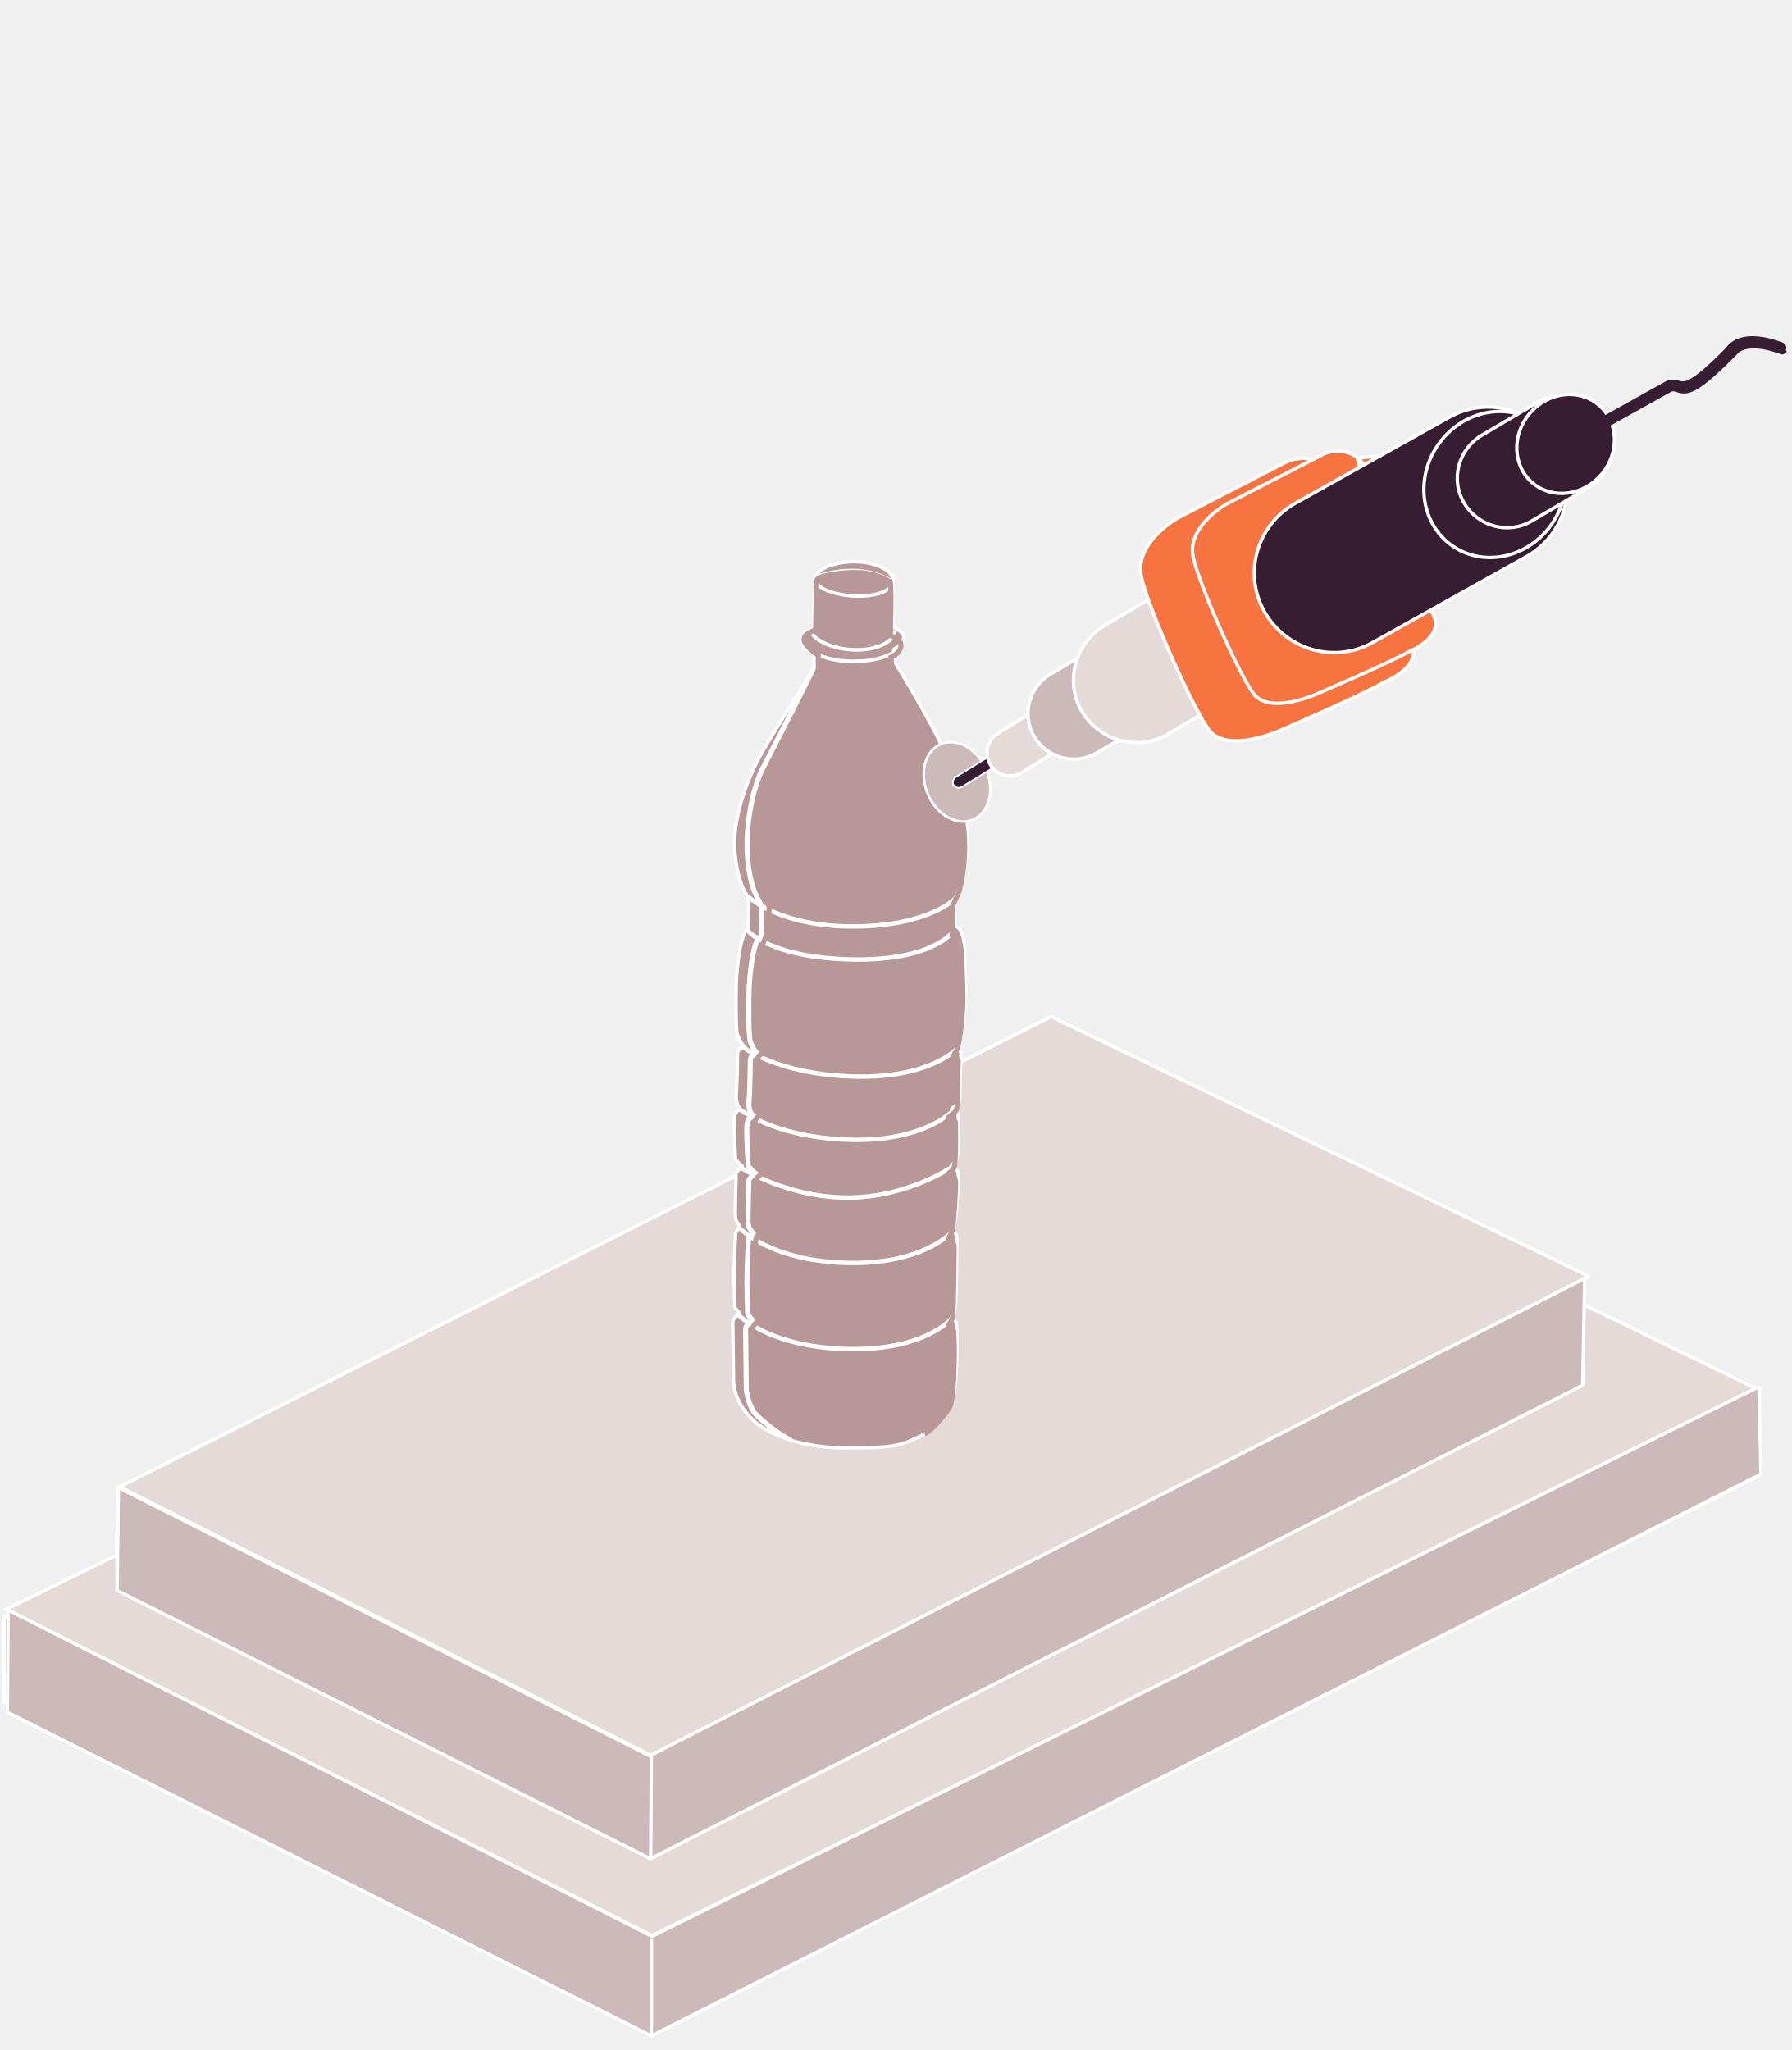
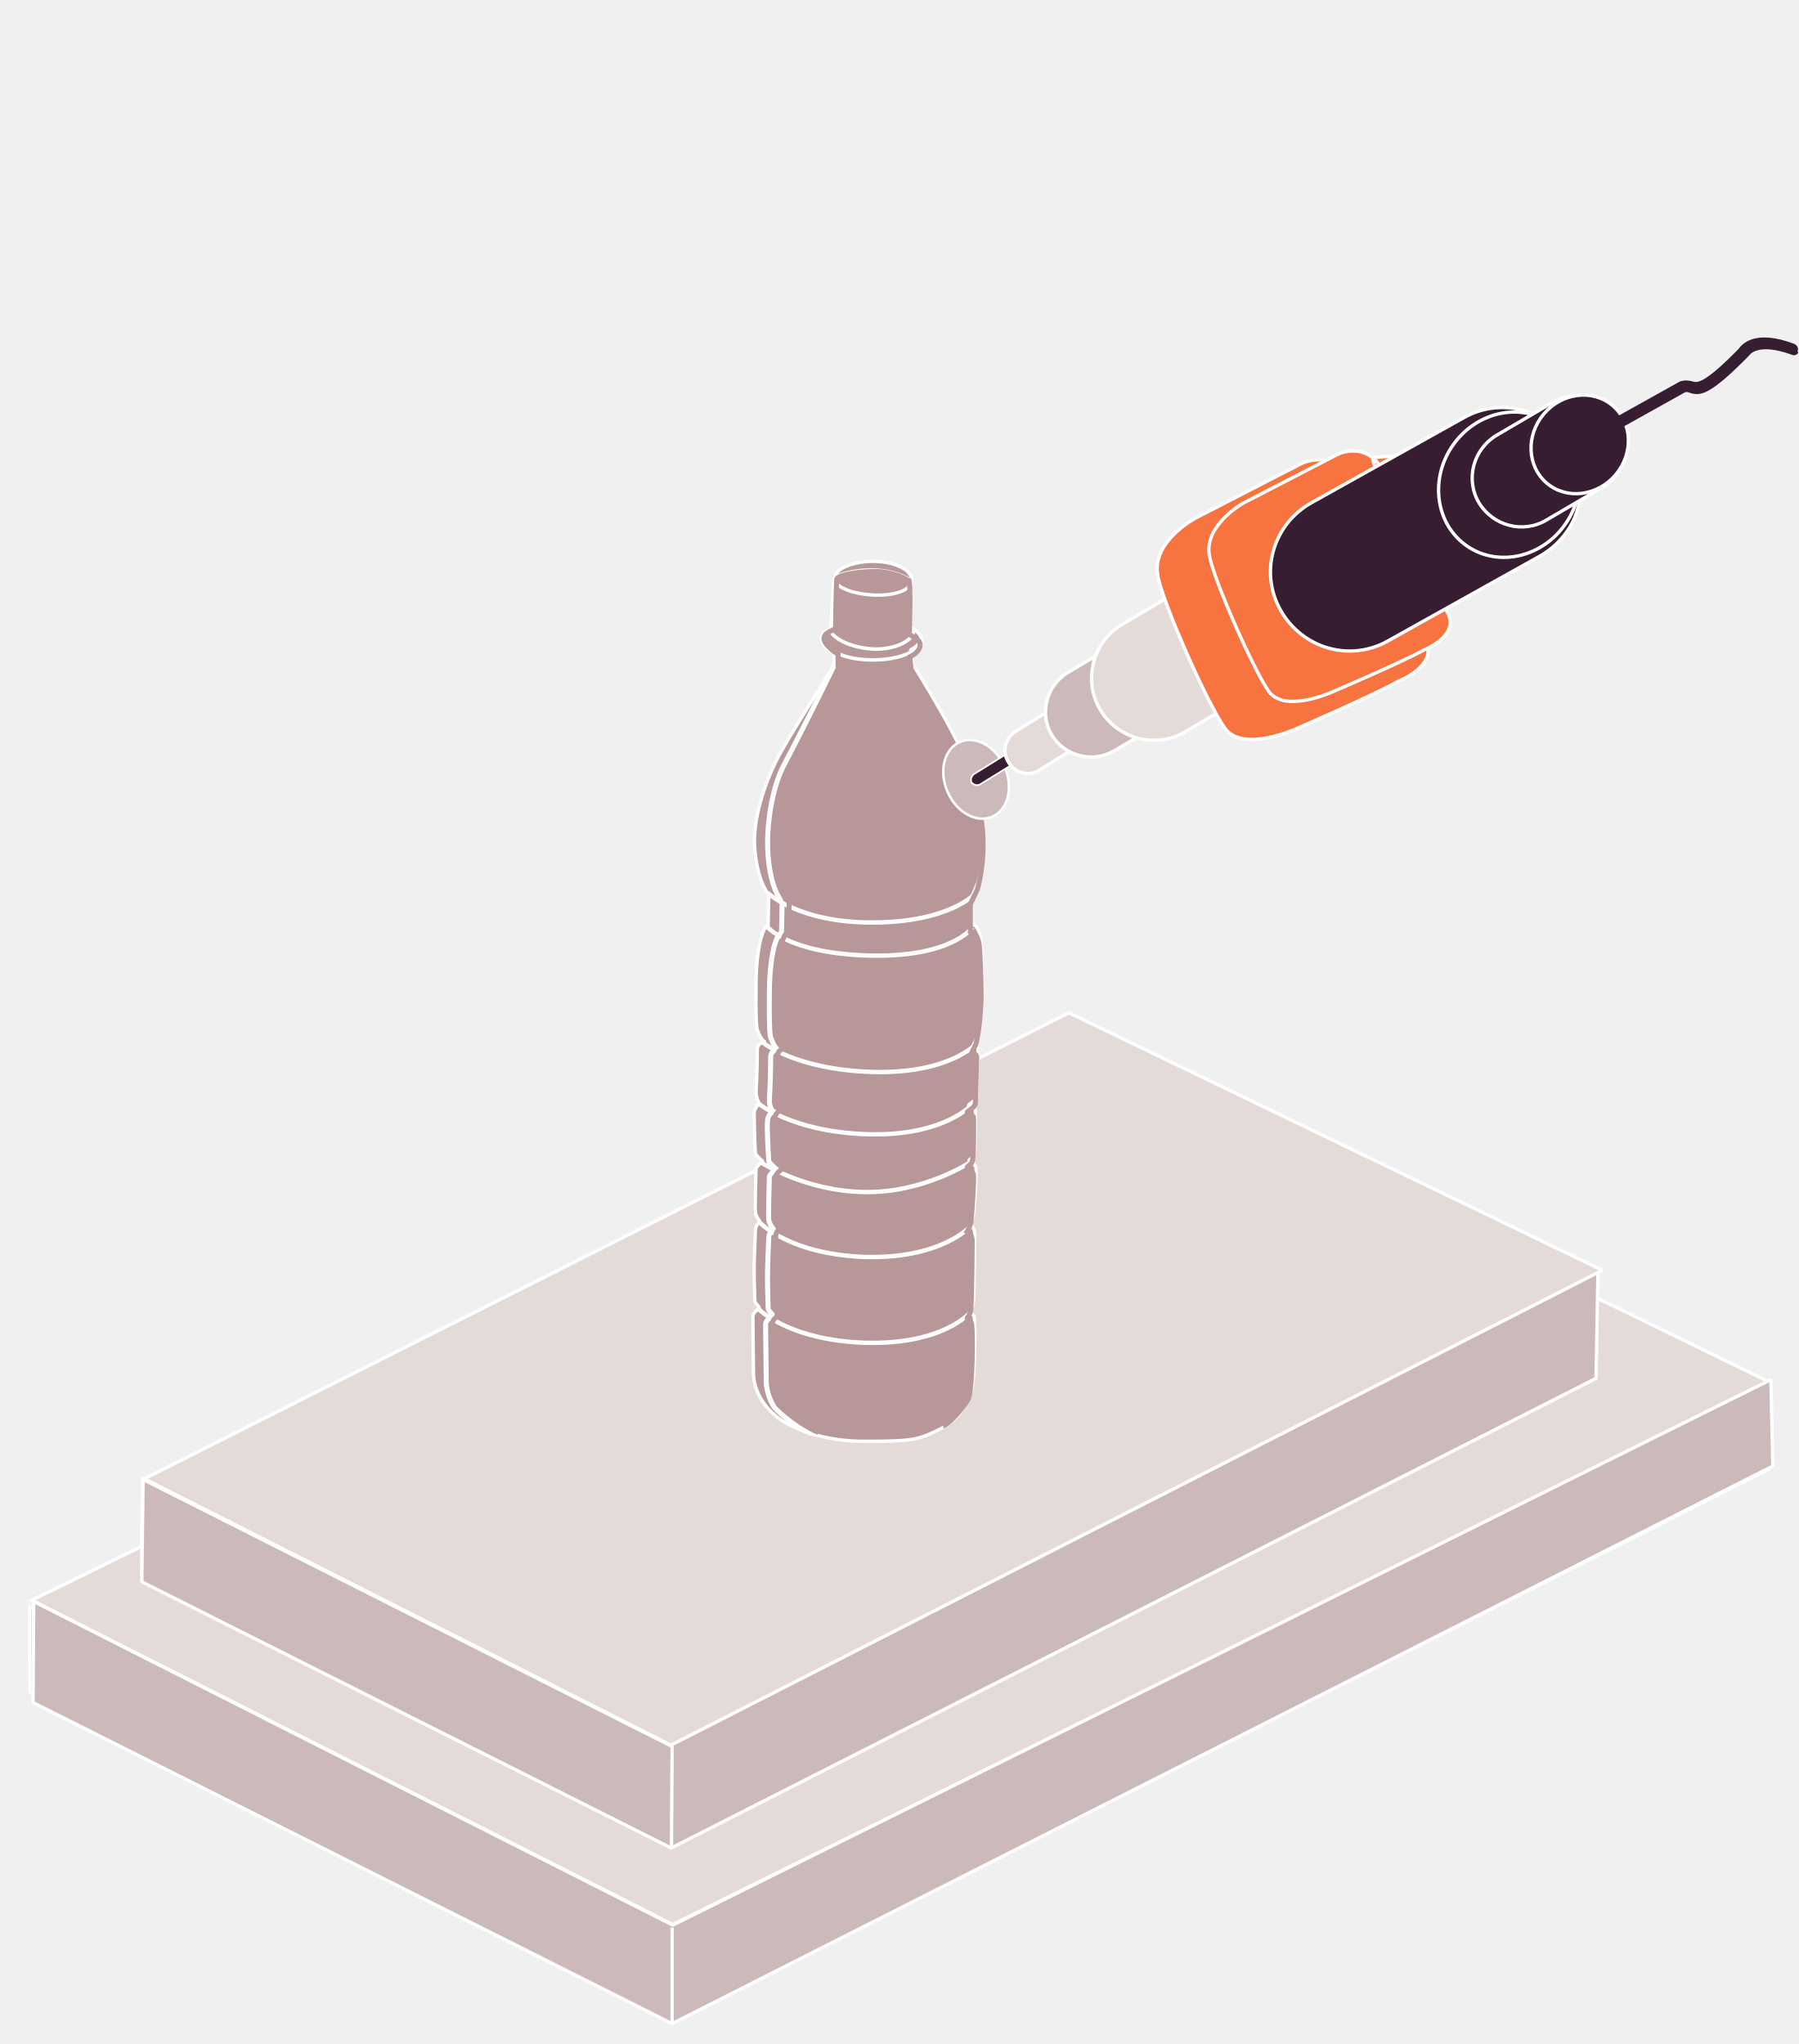
- <svg xmlns="http://www.w3.org/2000/svg" version="1.1" id="Layer_1" x="0px" y="0px" viewBox="0 0 266.2 304.7" style="enable-background:new 0 0 266.2 304.7;" xml:space="preserve">
+ <svg xmlns="http://www.w3.org/2000/svg" version="1.1" id="Layer_1" x="0px" y="0px" viewBox="0 0 282.8 321.5" style="enable-background:new 0 0 282.8 321.5;" xml:space="preserve">
  <style type="text/css">
- 	.st0{fill:#CCB9B9;stroke:#FFFFFF;stroke-width:0.5;stroke-linejoin:bevel;stroke-miterlimit:10;}
- 	.st1{fill:#CCB9B9;stroke:#FFFFFF;stroke-width:0.5;stroke-miterlimit:10;}
- 	.st2{fill:#E4DAD8;stroke:#FFFFFF;stroke-width:0.5;stroke-miterlimit:10;}
- 	.st3{fill:#E4DAD8;stroke:#FFFFFF;stroke-width:0.5;stroke-linejoin:bevel;stroke-miterlimit:10;}
- 	.st4{fill:#F77441;stroke:#FFFFFF;stroke-width:0.534;stroke-miterlimit:10;}
- 	.st5{fill:#B79797;stroke:#FFFFFF;stroke-width:0.507;stroke-linejoin:bevel;stroke-miterlimit:10;}
- 	.st6{fill:none;stroke:#FFFFFF;stroke-width:0.534;stroke-miterlimit:10;}
- 	.st7{fill:#B79797;stroke:#FFFFFF;stroke-width:0.507;stroke-miterlimit:10;}
- 	.st8{fill:#F77441;stroke:#FFFFFF;stroke-width:0.652;stroke-miterlimit:10;}
- 	.st9{fill:none;stroke:#FFFFFF;stroke-width:0.658;stroke-miterlimit:10;}
- 	.st10{fill:none;stroke:#B79797;stroke-width:0.75;stroke-miterlimit:10;}
- 	.st11{fill:none;stroke:#FFFFFF;stroke-width:0.75;stroke-miterlimit:10;}
- 	.st12{fill:#CCB9B9;stroke:#FFFFFF;stroke-width:0.374;stroke-miterlimit:10;}
- 	.st13{fill:#361D32;stroke:#FFFFFF;stroke-width:0.25;stroke-miterlimit:10;}
- 	.st14{fill:#F77441;stroke:#FFFFFF;stroke-width:0.5;stroke-miterlimit:10;}
- 	.st15{fill:#361D32;stroke:#FFFFFF;stroke-width:0.5;stroke-miterlimit:10;}
- 	.st16{fill:#361D32;}
+ 	.st0{fill:none;stroke:#FFFFFF;stroke-width:0.525;stroke-linejoin:bevel;stroke-miterlimit:10;}
+ 	.st1{fill:#CCB9B9;stroke:#FFFFFF;stroke-width:0.525;stroke-miterlimit:10;}
+ 	.st2{fill:#E4DAD8;stroke:#FFFFFF;stroke-width:0.525;stroke-miterlimit:10;}
+ 	.st3{fill:#CCB9B9;stroke:#FFFFFF;stroke-width:0.525;stroke-linejoin:bevel;stroke-miterlimit:10;}
+ 	.st4{fill:#E4DAD8;stroke:#FFFFFF;stroke-width:0.525;stroke-linejoin:bevel;stroke-miterlimit:10;}
+ 	.st5{fill:none;stroke:#FFFFFF;stroke-width:0.525;stroke-miterlimit:10;}
+ 	.st6{fill:#F77441;stroke:#FFFFFF;stroke-width:0.561;stroke-miterlimit:10;}
+ 	.st7{fill:#B79797;stroke:#FFFFFF;stroke-width:0.532;stroke-linejoin:bevel;stroke-miterlimit:10;}
+ 	.st8{fill:none;stroke:#FFFFFF;stroke-width:0.561;stroke-miterlimit:10;}
+ 	.st9{fill:#B79797;stroke:#FFFFFF;stroke-width:0.532;stroke-miterlimit:10;}
+ 	.st10{fill:#F77441;stroke:#FFFFFF;stroke-width:0.685;stroke-miterlimit:10;}
+ 	.st11{fill:none;stroke:#FFFFFF;stroke-width:0.691;stroke-miterlimit:10;}
+ 	.st12{fill:none;stroke:#B79797;stroke-width:0.787;stroke-miterlimit:10;}
+ 	.st13{fill:none;stroke:#FFFFFF;stroke-width:0.787;stroke-miterlimit:10;}
+ 	.st14{fill:#CCB9B9;stroke:#FFFFFF;stroke-width:0.393;stroke-miterlimit:10;}
+ 	.st15{fill:#361D32;stroke:#FFFFFF;stroke-width:0.263;stroke-miterlimit:10;}
+ 	.st16{fill:#F77441;stroke:#FFFFFF;stroke-width:0.525;stroke-miterlimit:10;}
+ 	.st17{fill:#361D32;stroke:#FFFFFF;stroke-width:0.525;stroke-miterlimit:10;}
+ 	.st18{fill:#361D32;stroke:#FFFFFF;stroke-width:0.525;stroke-miterlimit:10;}
+ 	.st19{fill:#361D32;stroke:#FFFFFF;stroke-width:0.525;stroke-miterlimit:10.001;}
+ 	.st20{fill:#361D32;}
</style>
  <g>
    <g>
      <g>
-         <line class="st0" x1="96.5" y1="280.3" x2="96.4" y2="295.5" />
-         <polygon class="st1" points="17.4,235.1 97.1,275.6 232.4,207.4 232.7,191.7 157.3,157.3 17.4,227.8    " />
-         <polygon class="st1" points="17.4,236.4 17.6,221.1 97.3,260.1 97,275.6    " />
-         <polygon class="st1" points="0.6,240.2 0.6,252.9 97.6,301.8 261.1,219.5 260.9,206.4 97.5,287.8    " />
-         <path class="st2" d="M17.8,221c0,0,79.4,39.1,79.5,39l135.2-68.3l-79.9-38.6L17.8,221z" />
-         <polygon class="st2" points="96.9,287.7 261.2,206.5 164.1,159.2 0.9,239.2    " />
-         <polygon class="st1" points="17.4,235.1 96.8,276.2 235.2,205.9 235.5,190.2 157.3,157.3 17.4,227.8    " />
-         <polygon class="st0" points="17.4,236.4 17.6,221.1 96.8,261.1 96.7,276.3    " />
-         <polygon class="st0" points="1.2,239.3 1.1,254.5 96.8,302.6 261.7,219.1 261.4,206.1 96.9,287.8    " />
-         <path class="st3" d="M17.8,221c0,0,78.9,39.9,78.9,39.9l139.4-71.2l-79.9-38.6L17.8,221z" />
-         <line class="st1" x1="96.8" y1="288.2" x2="96.8" y2="302.5" />
+         <line class="st0" x1="105.4" y1="294.9" x2="105.3" y2="310.9" />
+         <polygon class="st1" points="22.3,247.4 106,290 248.1,218.4 248.4,201.9 169.2,165.8 22.3,239.8    " />
+         <polygon class="st1" points="22.3,248.8 22.5,232.7 106.2,273.7 105.9,290    " />
+         <polygon class="st1" points="4.7,252.8 4.7,266.1 106.5,317.5 278.2,231.1 278,217.3 106.4,302.8    " />
+         <path class="st2" d="M22.7,232.6c0,0,83.4,41.1,83.5,40.9l142-71.7l-83.9-40.5L22.7,232.6z" />
+         <polygon class="st2" points="105.8,302.7 278.3,217.4 176.4,167.7 5,251.7    " />
+         <polygon class="st1" points="22.3,247.4 105.7,290.6 251,216.8 251.3,200.3 169.2,165.8 22.3,239.8    " />
+         <polygon class="st3" points="22.3,248.8 22.5,232.7 105.7,274.7 105.6,290.7    " />
+         <polygon class="st3" points="5.3,251.9 5.2,267.8 105.7,318.3 278.8,230.6 278.5,217 105.8,302.8    " />
+         <path class="st4" d="M22.7,232.6l82.8,41.9L252,199.8l-83.9-40.5L22.7,232.6z" />
+         <line class="st5" x1="105.7" y1="303.2" x2="105.7" y2="318.2" />
      </g>
      <g>
        <g>
-           <path class="st4" d="M119.2,95c0.6-1.6,4-2.9,7.9-2.8c3.9,0.1,7.1,1.5,7,3.2c0,1.7-2.6,2.5-7.2,2.6      C122.3,98.1,119.1,95.3,119.2,95z" />
-           <path class="st5" d="M119.2,95.2c0.3,1.1,1.9,1.9,1.9,1.9s0,1.2,0,1.8c0,0.5-6.8,10.7-8.7,14.5c-1.5,3-3.6,8.6-3.2,13.2      c0.4,4.6,1.7,6.3,1.7,6.3l0.4,0.9c0,0-0.1,4-0.1,4.3c0,0.3-0.4-0.4-1,1.9s-0.8,5.8-0.8,6.8c0,0.9-0.1,6.2,0.2,7      c0.3,0.8,0.7,1.5,1,1.7s-1,0-1,1.2c0,1.3-0.1,5.2-0.2,6.2c0,1,0.4,1.8,0.6,1.9c0,0-0.9,0.5-0.9,1.5s0.1,4.6,0.2,5.9      c0.1,0.4,1.1,1.2,1.1,1.2s-0.9,0.6-1,1c0,0-0.2,5.9-0.1,6.5c0,0.6,0.7,1.4,0.7,1.4s-0.7,0.7-0.7,1.2s-0.2,3.9-0.2,5.9      c0,2,0.1,4.1,0.1,4.7c0,0.6,0.7,0.8,0.7,1.2c0,0-1,0.6-1,1.2c0,0.6,0.1,8.4,0.1,8.4c0,0.2-0.2,3.6,3.4,6.6      c2.2,1.8,7.1,3.8,13.6,3.7c6.5,0,7.6-0.2,10.7-1.7c3.1-1.5,4.2-3.9,4.9-5.7c0.7-1.8,0.7-10.2,0.5-11.2c0-0.3-0.7-0.6-0.7-0.8      c0-0.2,0.6-0.7,0.6-1.7c0.1-0.9,0.2-8.8,0.2-9.9s-0.8-1.4-0.8-1.4s0.5-0.8,0.6-1.5c0.1-0.6,0.5-6.2,0.4-6.9c0-0.7-1-1.1-1-1.2      c0-0.1,0.7-0.5,0.8-0.9c0.3-1.1,0.2-5.9,0.2-5.9c0-0.2,0-0.7,0-0.8c-0.1-0.4-1-0.4-1-0.7s1.2-0.7,1.2-1.5c0-0.8,0.2-6.1,0.2-6.8      c0-0.7-0.7-0.5-0.7-0.9c0,0,0.6-1,0.6-1.2c0.3-1,0.7-3.6,0.8-6.9c0-3.1-0.2-7.2-0.3-7.9c-0.1-0.7-0.5-2-1.3-2c0-0.1,0-4.1,0-4.1      l1-2.2c0,0,2.2-7-0.4-14.6c-2.6-7.6-9.4-18-9.5-18.4c0-0.4-0.2-1.9-0.2-1.9s1.4-0.6,1.5-1.7c0.1-1-1.6-1.4-1.6-1.7l0-7.8      c0,0-0.6,2.7-5.1,2.6c-5.4-0.1-6.3-2.1-6.3-2.1s-0.4,6.9-0.4,7.2C120.9,93.8,118.9,94.1,119.2,95.2z" />
-           <path class="st6" d="M120.8,93.6c-1,0.3,1.4,2.9,6.4,3c5,0,6.3-2.7,5.5-2.7" />
-           <path class="st6" d="M134.1,95.8c0,0-1.4,2.5-7.3,2.5s-7.5-2.8-7.5-2.8" />
-           <path class="st7" d="M121.2,86c0-1.5,3.1-2.6,6.1-2.5c3,0.1,5.4,1.3,5.4,2.8c0,1.5-2.5,2.4-5.5,2.3S121.1,87.5,121.2,86z" />
-           <path class="st8" d="M127.3,86.8" />
-           <path class="st8" d="M145.5,125.8" />
-           <path class="st9" d="M110.4,155.6c0,0,4.9,4,16.2,4.4c11.6,0.4,15.7-4.2,15.7-4.2" />
-           <path class="st9" d="M109.7,164.7c0,0,5,4.3,16.3,4.7c11.6,0.4,15.8-4.5,15.8-4.5" />
-           <path class="st9" d="M110,182.6c0,0,4.3,4.7,15.5,5.1c11.6,0.4,16-4.6,16-4.6" />
-           <path class="st9" d="M110.2,173.6c0,0,6.6,4.3,15.5,4.4s15.7-4.5,15.7-4.5" />
-           <path class="st9" d="M109.6,195.3c0,0,4.3,4.8,15.9,5.2c12,0.4,16-4.6,16-4.6" />
-           <path class="st9" d="M111.1,133.2c0,0,4.6,4.6,16,4.5c11.3-0.1,15-4.3,15-4.3" />
-           <path class="st9" d="M111,138.2c0,0,3.1,4.1,15.4,4.4s15.3-4.2,15.3-4.2" />
+           <path class="st6" d="M129.2,100.3c0.6-1.7,4.2-3,8.3-2.9c4.1,0.1,7.5,1.6,7.4,3.4c0,1.8-2.7,2.6-7.6,2.7      C132.5,103.6,129.1,100.7,129.2,100.3z" />
+           <path class="st7" d="M129.2,100.5c0.3,1.2,2,2,2,2s0,1.3,0,1.9c0,0.5-7.1,11.2-9.1,15.2c-1.6,3.2-3.8,9-3.4,13.9      c0.4,4.8,1.8,6.6,1.8,6.6l0.4,0.9c0,0-0.1,4.2-0.1,4.5s-0.4-0.4-1.1,2s-0.8,6.1-0.8,7.1c0,0.9-0.1,6.5,0.2,7.4      c0.3,0.8,0.7,1.6,1.1,1.8c0.3,0.2-1.1,0-1.1,1.3c0,1.4-0.1,5.5-0.2,6.5c0,1,0.4,1.9,0.6,2c0,0-0.9,0.5-0.9,1.6s0.1,4.8,0.2,6.2      c0.1,0.4,1.2,1.3,1.2,1.3s-0.9,0.6-1.1,1.1c0,0-0.2,6.2-0.1,6.8c0,0.6,0.7,1.5,0.7,1.5s-0.7,0.7-0.7,1.3c0,0.5-0.2,4.1-0.2,6.2      c0,2.1,0.1,4.3,0.1,4.9c0,0.6,0.7,0.8,0.7,1.3c0,0-1,0.6-1,1.3c0,0.6,0.1,8.8,0.1,8.8c0,0.2-0.2,3.8,3.6,6.9      c2.3,1.9,7.5,4,14.3,3.9c6.8,0,8-0.2,11.2-1.8c3.3-1.6,4.4-4.1,5.1-6c0.7-1.9,0.7-10.7,0.5-11.8c0-0.3-0.7-0.6-0.7-0.8      c0-0.2,0.6-0.7,0.6-1.8c0.1-0.9,0.2-9.2,0.2-10.4c0-1.2-0.8-1.5-0.8-1.5s0.5-0.8,0.6-1.6c0.1-0.6,0.5-6.5,0.4-7.2      c0-0.7-1.1-1.2-1.1-1.3c0-0.1,0.7-0.5,0.8-0.9c0.3-1.2,0.2-6.2,0.2-6.2c0-0.2,0-0.7,0-0.8c-0.1-0.4-1.1-0.4-1.1-0.7      s1.3-0.7,1.3-1.6s0.2-6.4,0.2-7.1s-0.7-0.5-0.7-0.9c0,0,0.6-1.1,0.6-1.3c0.3-1.1,0.7-3.8,0.8-7.2c0-3.3-0.2-7.6-0.3-8.3      c-0.1-0.7-0.5-2.1-1.4-2.1c0-0.1,0-4.3,0-4.3l1-2.3c0,0,2.3-7.3-0.4-15.3c-2.7-8-9.9-18.9-10-19.3c0-0.4-0.2-2-0.2-2      s1.5-0.6,1.6-1.8c0.1-1-1.7-1.5-1.7-1.8v-8.2c0,0-0.6,2.8-5.4,2.7c-5.7-0.1-6.6-2.2-6.6-2.2s-0.4,7.2-0.4,7.6      C131,99.1,128.9,99.4,129.2,100.5z" />
+           <path class="st8" d="M130.9,98.9c-1.1,0.3,1.5,3,6.7,3.2c5.2,0,6.6-2.8,5.8-2.8" />
+           <path class="st8" d="M144.9,101.2c0,0-1.5,2.6-7.7,2.6s-7.9-2.9-7.9-2.9" />
+           <path class="st9" d="M131.3,90.9c0-1.6,3.3-2.7,6.4-2.6c3.2,0.1,5.7,1.4,5.7,2.9c0,1.6-2.6,2.5-5.8,2.4      C134.5,93.5,131.2,92.5,131.3,90.9z" />
+           <path class="st10" d="M137.7,91.7" />
+           <path class="st10" d="M156.8,132.7" />
+           <path class="st11" d="M120,164c0,0,5.1,4.2,17,4.6c12.2,0.4,16.5-4.4,16.5-4.4" />
+           <path class="st11" d="M119.2,173.5c0,0,5.2,4.5,17.1,4.9c12.2,0.4,16.6-4.7,16.6-4.7" />
+           <path class="st11" d="M119.5,192.3c0,0,4.5,4.9,16.3,5.4c12.2,0.4,16.8-4.8,16.8-4.8" />
+           <path class="st11" d="M119.8,182.9c0,0,6.9,4.5,16.3,4.6c9.3,0.1,16.5-4.7,16.5-4.7" />
+           <path class="st11" d="M119.1,205.7c0,0,4.5,5,16.7,5.5c12.6,0.4,16.8-4.8,16.8-4.8" />
+           <path class="st11" d="M120.7,140.4c0,0,4.8,4.8,16.8,4.7c11.9-0.1,15.8-4.5,15.8-4.5" />
+           <path class="st11" d="M120.6,145.7c0,0,3.3,4.3,16.2,4.6c12.9,0.3,16.1-4.4,16.1-4.4" />
        </g>
-         <path class="st10" d="M137.4,213.1c1.2-0.5,3.5-3.4,3.8-4.1c0.7-1.8,0.7-10.2,0.5-11.2c0-0.3-0.7-0.6-0.7-0.8     c0-0.2,0.6-0.7,0.6-1.7c0.1-0.9,0.2-8.8,0.2-9.9s-0.8-1.4-0.8-1.4s0.5-0.8,0.6-1.5c0.1-0.6,0.5-6.2,0.4-6.9c0-0.7-1-1.1-1-1.2     c0-0.1,0.7-0.5,0.8-0.9c0.3-1.1,0.2-5.9,0.2-5.9c0-0.2,0-0.7,0-0.8c-0.1-0.4-1-0.4-1-0.7s1.2-0.7,1.2-1.5c0-0.8,0.2-6.1,0.2-6.8     c0-0.7-0.7-0.5-0.7-0.9c0,0,0.6-1,0.6-1.2c0.3-1,0.7-3.6,0.8-6.9c0-3.1-0.2-7.2-0.3-7.9c-0.1-0.7-0.5-2-1.3-2c0-0.1,0-4.1,0-4.1     l1-2.2c0,0,2.2-7-0.4-14.6c-2.6-7.6-9.4-18-9.5-18.4s-0.2-1.9-0.2-1.9s1.4-0.6,1.5-1.7c0.1-1-1.6-1.4-1.6-1.7     c0,0,0.3-7.8-0.1-8.1" />
-         <path class="st11" d="M132.2,86.3c-5-2.8-10.8-0.5-10.8-0.5s-0.5,7.4-0.5,7.7c0,0.3-1.9,0.6-1.7,1.7s1.9,1.9,1.9,1.9s0,1.2,0,1.8     c0,0.3-6.9,13.6-7.8,15.4c-1.5,3-2.6,8.7-2.2,13.3c0.4,4.6,1.7,6.3,1.7,6.3l0.4,0.9c0,0-0.1,4-0.1,4.3c0,0.3-0.4-0.4-1,1.9     c-0.6,2.3-0.8,5.8-0.8,6.8c0,0.9-0.1,6.2,0.2,7c0.3,0.8,0.7,1.5,1,1.7c0.3,0.2-1,0-1,1.2c0,1.3-0.1,5.2-0.2,6.2s0.4,1.8,0.6,1.9     c0,0-0.9,0.5-0.9,1.5c-0.1,1,0.1,4.6,0.2,5.9c0.1,0.4,1.1,1.2,1.1,1.2s-0.9,0.6-1,1c0,0-0.2,5.9-0.1,6.5c0,0.6,0.7,1.4,0.7,1.4     s-0.7,0.7-0.7,1.2s-0.2,3.9-0.2,5.9s0.1,4.1,0.1,4.7c0,0.6,0.7,0.8,0.7,1.2c0,0-1,0.6-1,1.2c0,0.6,0.1,8.4,0.1,8.4     c0,0.1-0.1,2,1.2,4.1c0,0,2.4,2.6,5.5,3.9" />
-         <path class="st10" d="M132.3,86.6c-0.2-0.4-2.3-1.4-4.7-1.5c-2.5-0.1-6.1,0.5-6.2,1.1c-0.1,0.9-0.2,7-0.2,7.3     c0,0.3-1.9,0.6-1.7,1.7c0.3,1.1,2.1,2.2,2.1,2.2l0,2.2c0,0-6.3,12.9-7.2,14.6c-1.5,3-2.6,8.7-2.2,13.3c0.4,4.6,1.7,6.3,1.7,6.3     l0.4,0.9c0,0-0.1,4-0.1,4.3c0,0.3-0.4-0.4-1,1.9c-0.6,2.3-0.8,5.8-0.8,6.8s-0.1,6.2,0.2,7c0.3,0.8,0.7,1.5,1,1.7     c0.3,0.2-1,0-1,1.2c0,1.3-0.1,5.2-0.2,6.2s0.4,1.8,0.6,1.9c0,0-0.9,0.5-0.9,1.5c-0.1,1,0.1,4.6,0.2,5.9c0.1,0.4,1.1,1.2,1.1,1.2     s-0.9,0.6-1,1c0,0-0.2,5.9-0.1,6.5s0.7,1.4,0.7,1.4s-0.7,0.7-0.7,1.2s-0.2,3.9-0.2,5.9c0,2,0.1,4.1,0.1,4.7     c0,0.6,0.7,0.8,0.7,1.2c0,0-1,0.6-1,1.2c0,0.6,0.1,8.4,0.1,8.4c0,0.1-0.1,2,1.2,4.1c0,0,2.4,2.6,5.5,3.9" />
+         <path class="st12" d="M148.3,224.3c1.3-0.5,3.7-3.6,4-4.3c0.7-1.9,0.7-10.7,0.5-11.8c0-0.3-0.7-0.6-0.7-0.8     c0-0.2,0.6-0.7,0.6-1.8c0.1-0.9,0.2-9.2,0.2-10.4c0-1.2-0.8-1.5-0.8-1.5s0.5-0.8,0.6-1.6c0.1-0.6,0.5-6.5,0.4-7.2     c0-0.7-1-1.2-1-1.3c0-0.1,0.7-0.5,0.8-0.9c0.3-1.2,0.2-6.2,0.2-6.2c0-0.2,0-0.7,0-0.8c-0.1-0.4-1-0.4-1-0.7     c0-0.3,1.3-0.7,1.3-1.6c0-0.8,0.2-6.4,0.2-7.1s-0.7-0.5-0.7-0.9c0,0,0.6-1.1,0.6-1.3c0.3-1.1,0.7-3.8,0.8-7.2     c0-3.3-0.2-7.6-0.3-8.3s-0.5-2.1-1.4-2.1c0-0.1,0-4.3,0-4.3l1.1-2.3c0,0,2.3-7.4-0.4-15.3c-2.7-8-9.9-18.9-10-19.3     c-0.1-0.4-0.2-2-0.2-2s1.5-0.6,1.6-1.8c0.1-1.1-1.7-1.5-1.7-1.8c0,0,0.3-8.2-0.1-8.5" />
+         <path class="st13" d="M142.9,91.2c-5.2-2.9-11.3-0.5-11.3-0.5s-0.5,7.8-0.5,8.1c0,0.3-2,0.6-1.8,1.8s2,2,2,2s0,1.3,0,1.9     c0,0.3-7.2,14.3-8.2,16.2c-1.6,3.2-2.7,9.1-2.3,14c0.4,4.8,1.8,6.6,1.8,6.6l0.4,0.9c0,0-0.1,4.2-0.1,4.5s-0.4-0.4-1.1,2     s-0.8,6.1-0.8,7.1c0,0.9-0.1,6.5,0.2,7.4c0.3,0.8,0.7,1.6,1,1.8c0.3,0.2-1,0-1,1.3c0,1.4-0.1,5.5-0.2,6.5c-0.1,1.1,0.4,1.9,0.6,2     c0,0-0.9,0.5-0.9,1.6c-0.1,1,0.1,4.8,0.2,6.2c0.1,0.4,1.2,1.3,1.2,1.3s-0.9,0.6-1.1,1.1c0,0-0.2,6.2-0.1,6.8     c0,0.6,0.7,1.5,0.7,1.5s-0.7,0.7-0.7,1.3c0,0.5-0.2,4.1-0.2,6.2c0,2.1,0.1,4.3,0.1,4.9c0,0.6,0.7,0.8,0.7,1.3     c0,0-1.1,0.6-1.1,1.3c0,0.6,0.1,8.8,0.1,8.8c0,0.1-0.1,2.1,1.3,4.3c0,0,2.5,2.7,5.8,4.1" />
+         <path class="st12" d="M143,91.5c-0.2-0.4-2.4-1.5-4.9-1.6c-2.6-0.1-6.4,0.5-6.5,1.2c-0.1,0.9-0.2,7.3-0.2,7.7     c0,0.3-2,0.6-1.8,1.8c0.3,1.2,2.2,2.3,2.2,2.3v2.3c0,0-6.6,13.5-7.6,15.3c-1.6,3.2-2.7,9.1-2.3,14c0.4,4.8,1.8,6.6,1.8,6.6     l0.4,0.9c0,0-0.1,4.2-0.1,4.5s-0.4-0.4-1.1,2c-0.6,2.4-0.8,6.1-0.8,7.1s-0.1,6.5,0.2,7.4c0.3,0.8,0.7,1.6,1.1,1.8     c0.3,0.2-1.1,0-1.1,1.3c0,1.4-0.1,5.5-0.2,6.5c-0.1,1.1,0.4,1.9,0.6,2c0,0-0.9,0.5-0.9,1.6c-0.1,1.1,0.1,4.8,0.2,6.2     c0.1,0.4,1.2,1.3,1.2,1.3s-0.9,0.6-1.1,1.1c0,0-0.2,6.2-0.1,6.8c0.1,0.6,0.7,1.5,0.7,1.5s-0.7,0.7-0.7,1.3c0,0.5-0.2,4.1-0.2,6.2     c0,2.1,0.1,4.3,0.1,4.9c0,0.6,0.7,0.8,0.7,1.3c0,0-1.1,0.6-1.1,1.3c0,0.6,0.1,8.8,0.1,8.8c0,0.1-0.1,2.1,1.3,4.3     c0,0,2.5,2.7,5.8,4.1" />
      </g>
    </g>
    <g>
-       <ellipse transform="matrix(0.9185 -0.3954 0.3954 0.9185 -34.3412 65.7021)" class="st12" cx="142.2" cy="116.2" rx="4.7" ry="6.1" />
+       <ellipse transform="matrix(0.9185 -0.3954 0.3954 0.9185 -35.9616 70.6668)" class="st14" cx="153.5" cy="122.6" rx="4.9" ry="6.4" />
      <g>
-         <path class="st13" d="M149.2,113.1c-0.1,0.1-0.2,0.2-0.3,0.2l-6,3.7c-0.4,0.2-0.9,0.1-1.2-0.3c-0.2-0.4-0.1-0.9,0.3-1.2l6-3.7     c0.4-0.2,0.9-0.1,1.2,0.3C149.4,112.4,149.4,112.8,149.2,113.1z" />
+         <path class="st15" d="M160.7,119.3c-0.1,0.1-0.2,0.2-0.3,0.2l-6.3,3.9c-0.4,0.2-0.9,0.1-1.3-0.3c-0.2-0.4-0.1-0.9,0.3-1.3     l6.3-3.9c0.4-0.2,0.9-0.1,1.3,0.3C160.9,118.6,160.9,119,160.7,119.3z" />
      </g>
      <g>
-         <path class="st2" d="M158.7,110.2c-0.3,0.4-0.6,0.7-1,1l-5.8,3.6c-1.6,1-3.7,0.5-4.7-1.1c-1-1.6-0.5-3.7,1.1-4.7l5.8-3.6     c1.6-1,3.7-0.5,4.7,1.1C159.5,107.6,159.4,109.1,158.7,110.2z" />
+         <path class="st2" d="M170.7,116.3c-0.3,0.4-0.6,0.7-1.1,1l-6.1,3.8c-1.7,1.1-3.9,0.5-4.9-1.2c-1.1-1.7-0.5-3.9,1.2-4.9l6.1-3.8     c1.7-1,3.9-0.5,4.9,1.2C171.5,113.6,171.4,115.1,170.7,116.3z" />
      </g>
      <g>
-         <path class="st1" d="M177.3,102.8c-0.5,0.8-1.3,1.5-2.2,2l-12.1,7.1c-3.2,1.9-7.4,0.8-9.3-2.4c-1.9-3.2-0.8-7.4,2.4-9.3l12.1-7.1     c3.2-1.9,7.4-0.8,9.3,2.4C178.9,97.9,178.7,100.7,177.3,102.8z" />
+         <path class="st1" d="M190.2,108.5c-0.5,0.8-1.4,1.6-2.3,2.1l-12.7,7.5c-3.4,2-7.8,0.8-9.8-2.5c-2-3.4-0.8-7.8,2.5-9.8l12.7-7.5     c3.4-2,7.8-0.8,9.8,2.5C191.9,103.4,191.7,106.3,190.2,108.5z" />
      </g>
      <g>
-         <path class="st2" d="M187.1,100.1c-0.8,1.1-1.8,2.1-3,2.8l-10.5,6.2c-4.4,2.6-10.1,1.1-12.8-3.3c-2.6-4.4-1.1-10.1,3.3-12.8     l10.5-6.2c4.4-2.6,10.1-1.1,12.8,3.3C189.3,93.4,189,97.2,187.1,100.1z" />
+         <path class="st2" d="M200.5,105.7c-0.8,1.2-1.9,2.2-3.1,2.9l-11,6.5c-4.6,2.7-10.6,1.2-13.4-3.5c-2.7-4.6-1.2-10.6,3.5-13.4     l11-6.5c4.6-2.7,10.6-1.2,13.4,3.5C202.8,98.7,202.5,102.6,200.5,105.7z" />
      </g>
      <g>
-         <path class="st14" d="M211.2,84c-1.6,2.4-3.5,7.7-1.5,11.4c1.9,3.7-4,6-4,6c-3.9,2.2-15.3,7.1-15.3,7.1s-8.1,3.7-10.8-0.1     c-2.7-3.8-9.3-18.9-10-22.8c-1-5.1,5.6-8.7,5.6-8.7l15.9-8.2c1.2-0.6,6-2,8.2,4.1c2.1,6.1-3.2-3.3-2.1-3.5     c7.6-1,12.2,0.4,16.1,7.5C216.9,83.3,215.2,78.2,211.2,84z" />
+         <path class="st16" d="M225.8,88.8c-1.7,2.5-3.7,8.1-1.6,12c2,3.9-4.2,6.3-4.2,6.3c-4.1,2.3-16.1,7.5-16.1,7.5s-8.5,3.9-11.3-0.1     s-9.8-19.8-10.5-23.9c-1.1-5.4,5.9-9.1,5.9-9.1l16.7-8.6c1.3-0.6,6.3-2.1,8.6,4.3c2.2,6.4-3.4-3.5-2.2-3.7c8-1,12.8,0.4,16.9,7.9     C231.8,88.1,230,82.7,225.8,88.8z" />
      </g>
      <g>
-         <path class="st14" d="M214.4,81.2c-1.4,2.1-3.1,6.8-1.4,10.2c1.7,3.3-3.5,5.4-3.5,5.4c-3.4,1.9-13.7,6.3-13.7,6.3     s-7.2,3.3-9.6-0.1c-2.4-3.4-8.3-16.9-8.9-20.3c-0.9-4.5,5-7.8,5-7.8l14.2-7.3c1-0.6,5.4-1.8,7.3,3.6c1.9,5.4-2.8-3-1.9-3.1     c6.7-0.9,10.8,0.4,14.3,6.7C219.5,80.5,217.9,76,214.4,81.2z" />
+         <path class="st16" d="M229.2,85.8c-1.5,2.2-3.3,7.1-1.5,10.7c1.8,3.5-3.7,5.7-3.7,5.7c-3.6,2-14.4,6.6-14.4,6.6     s-7.6,3.5-10.1-0.1c-2.5-3.6-8.7-17.7-9.3-21.3c-0.9-4.7,5.2-8.2,5.2-8.2l14.9-7.7c1.1-0.6,5.7-1.9,7.7,3.8c2,5.7-2.9-3.2-2-3.3     c7-0.9,11.3,0.4,15,7C234.5,85.1,232.8,80.4,229.2,85.8z" />
      </g>
      <g>
-         <path class="st15" d="M230.9,79c-1,1.5-2.4,2.8-4,3.7l-22.9,12.8c-5.7,3.2-12.9,1.1-16.1-4.6c-3.2-5.7-1.1-12.9,4.6-16.1     l22.9-12.8c5.7-3.2,12.9-1.1,16.1,4.6C233.6,70.7,233.3,75.5,230.9,79z" />
+         <path class="st17" d="M246.5,83.5c-1.1,1.6-2.5,2.9-4.2,3.9l-24,13.4c-6,3.4-13.5,1.2-16.9-4.8c-3.4-6-1.2-13.5,4.8-16.9l24-13.4     c6-3.4,13.5-1.2,16.9,4.8C249.3,74.8,249,79.9,246.5,83.5z" />
      </g>
-       <ellipse transform="matrix(0.5598 -0.8286 0.8286 0.5598 38.1096 215.8196)" class="st15" cx="222.2" cy="72" rx="11.1" ry="10.3" />
+       <ellipse transform="matrix(0.5598 -0.8286 0.8286 0.5598 41.3473 230.2092)" class="st18" cx="237.3" cy="76.2" rx="11.7" ry="10.8" />
      <g>
-         <path class="st15" d="M238.4,70.3c-0.6,0.9-1.4,1.6-2.4,2.2l-8.3,4.9c-3.5,2.1-8,0.9-10.1-2.6c-2.1-3.5-0.9-8,2.6-10.1l8.3-4.9     c3.5-2.1,8-0.9,10.1,2.6C240.1,65,239.9,68.1,238.4,70.3z" />
+         <path class="st17" d="M254.4,74.4c-0.6,0.9-1.5,1.7-2.5,2.3l-8.7,5.1c-3.7,2.2-8.4,0.9-10.6-2.7c-2.2-3.7-0.9-8.4,2.7-10.6     l8.7-5.1c3.7-2.2,8.4-0.9,10.6,2.7C256.2,68.8,255.9,72.1,254.4,74.4z" />
      </g>
-       <ellipse transform="matrix(0.6454 -0.7639 0.7639 0.6454 32.0624 201.1437)" class="st15" cx="232.7" cy="66" rx="7.6" ry="7" />
+       <ellipse transform="matrix(0.6454 -0.7639 0.7639 0.6454 34.7201 214.5363)" class="st19" cx="248.4" cy="69.9" rx="8" ry="7.4" />
      <g>
-         <path class="st16" d="M265.5,52.3c-0.2,0.3-0.6,0.5-1,0.3c-5.2-1.9-6.4,0.1-6.4,0.1l-0.1,0.1l-0.1,0.1c-5.7,5.8-7.1,5.9-8.7,5.4     c-0.3-0.1-0.5-0.2-0.8-0.1l-14.7,8.2c-0.4,0.2-0.9,0.1-1.2-0.3c-0.2-0.4-0.1-0.9,0.3-1.2l14.9-8.3c0.9-0.3,1.5-0.1,1.9,0     c0.7,0.2,1.6,0.5,6.9-4.9c0.5-0.7,2.4-3,8.4-0.8c0.4,0.2,0.7,0.6,0.5,1.1C265.5,52.2,265.5,52.3,265.5,52.3z" />
+         <path class="st20" d="M282.8,55.5c-0.2,0.3-0.6,0.5-1,0.3c-5.5-2-6.7,0.1-6.7,0.1l-0.1,0.1l-0.1,0.1c-6,6.1-7.5,6.2-9.1,5.7     c-0.3-0.1-0.5-0.2-0.8-0.1l-15.4,8.6c-0.4,0.2-0.9,0.1-1.3-0.3c-0.2-0.4-0.1-0.9,0.3-1.3l15.6-8.7c0.9-0.3,1.6-0.1,2,0     c0.7,0.2,1.7,0.5,7.2-5.1c0.5-0.7,2.5-3.2,8.8-0.8c0.4,0.2,0.7,0.6,0.5,1.2C282.8,55.4,282.8,55.5,282.8,55.5z" />
      </g>
    </g>
  </g>
</svg>
